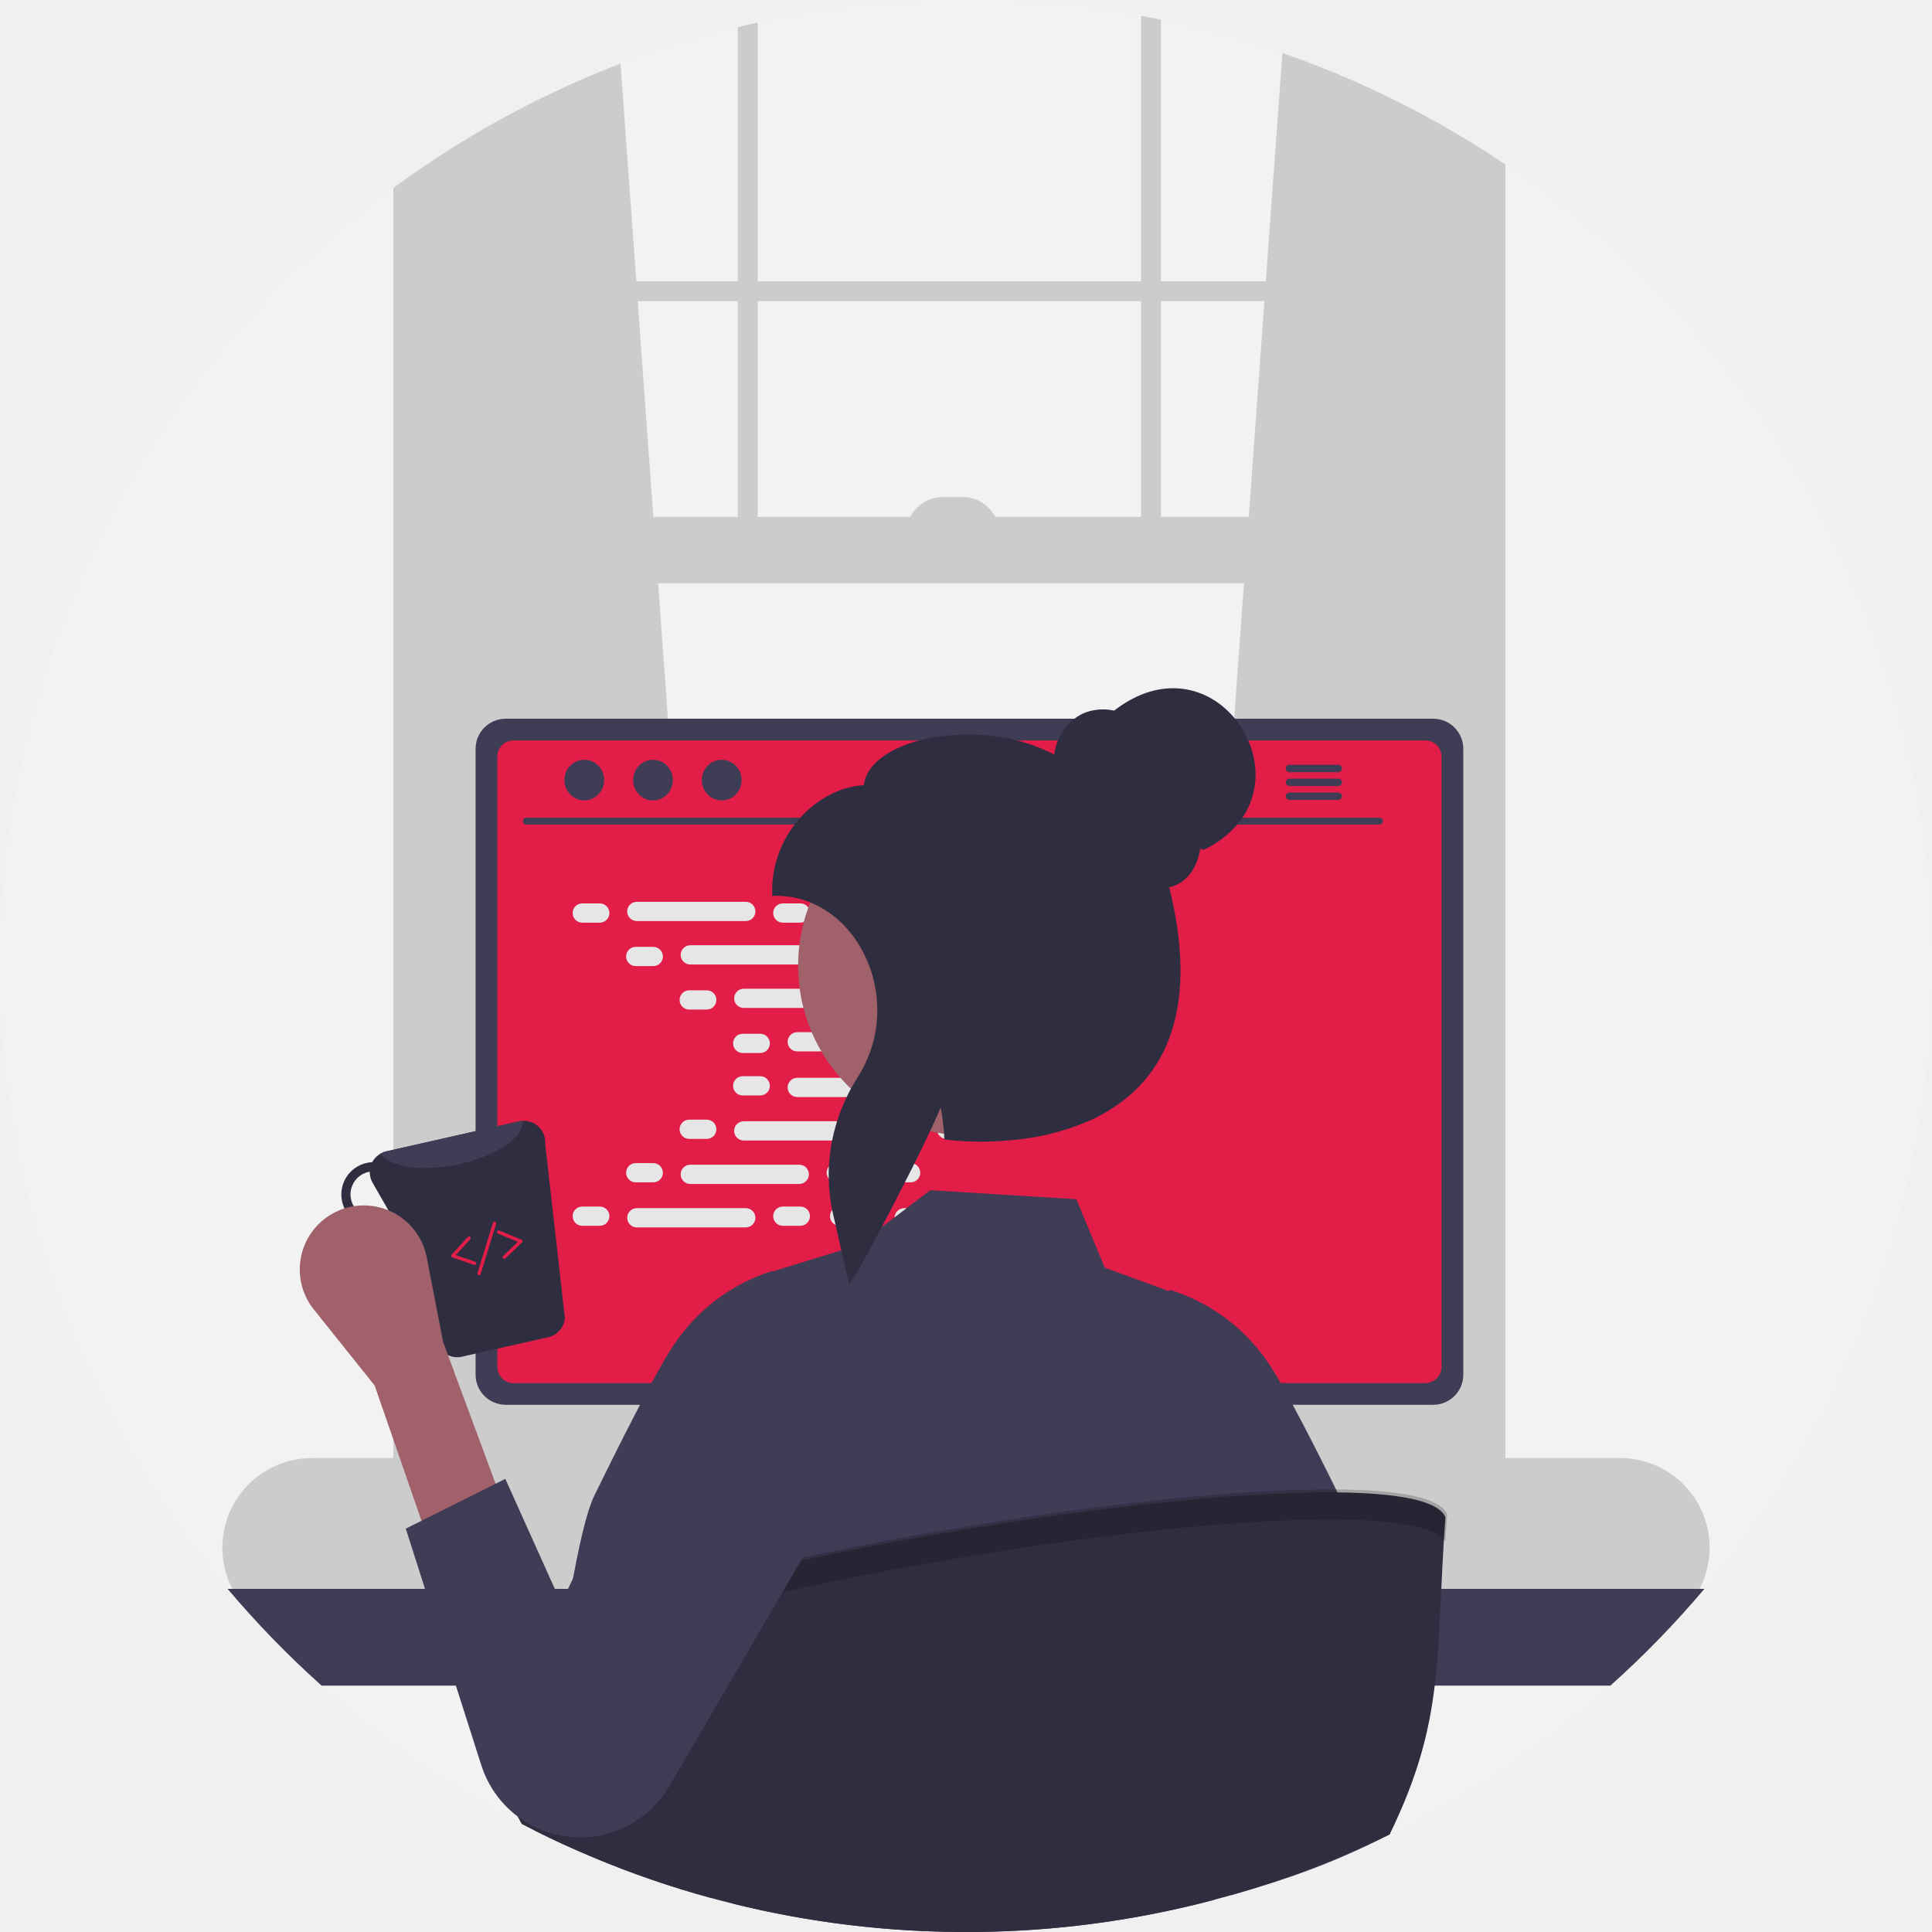
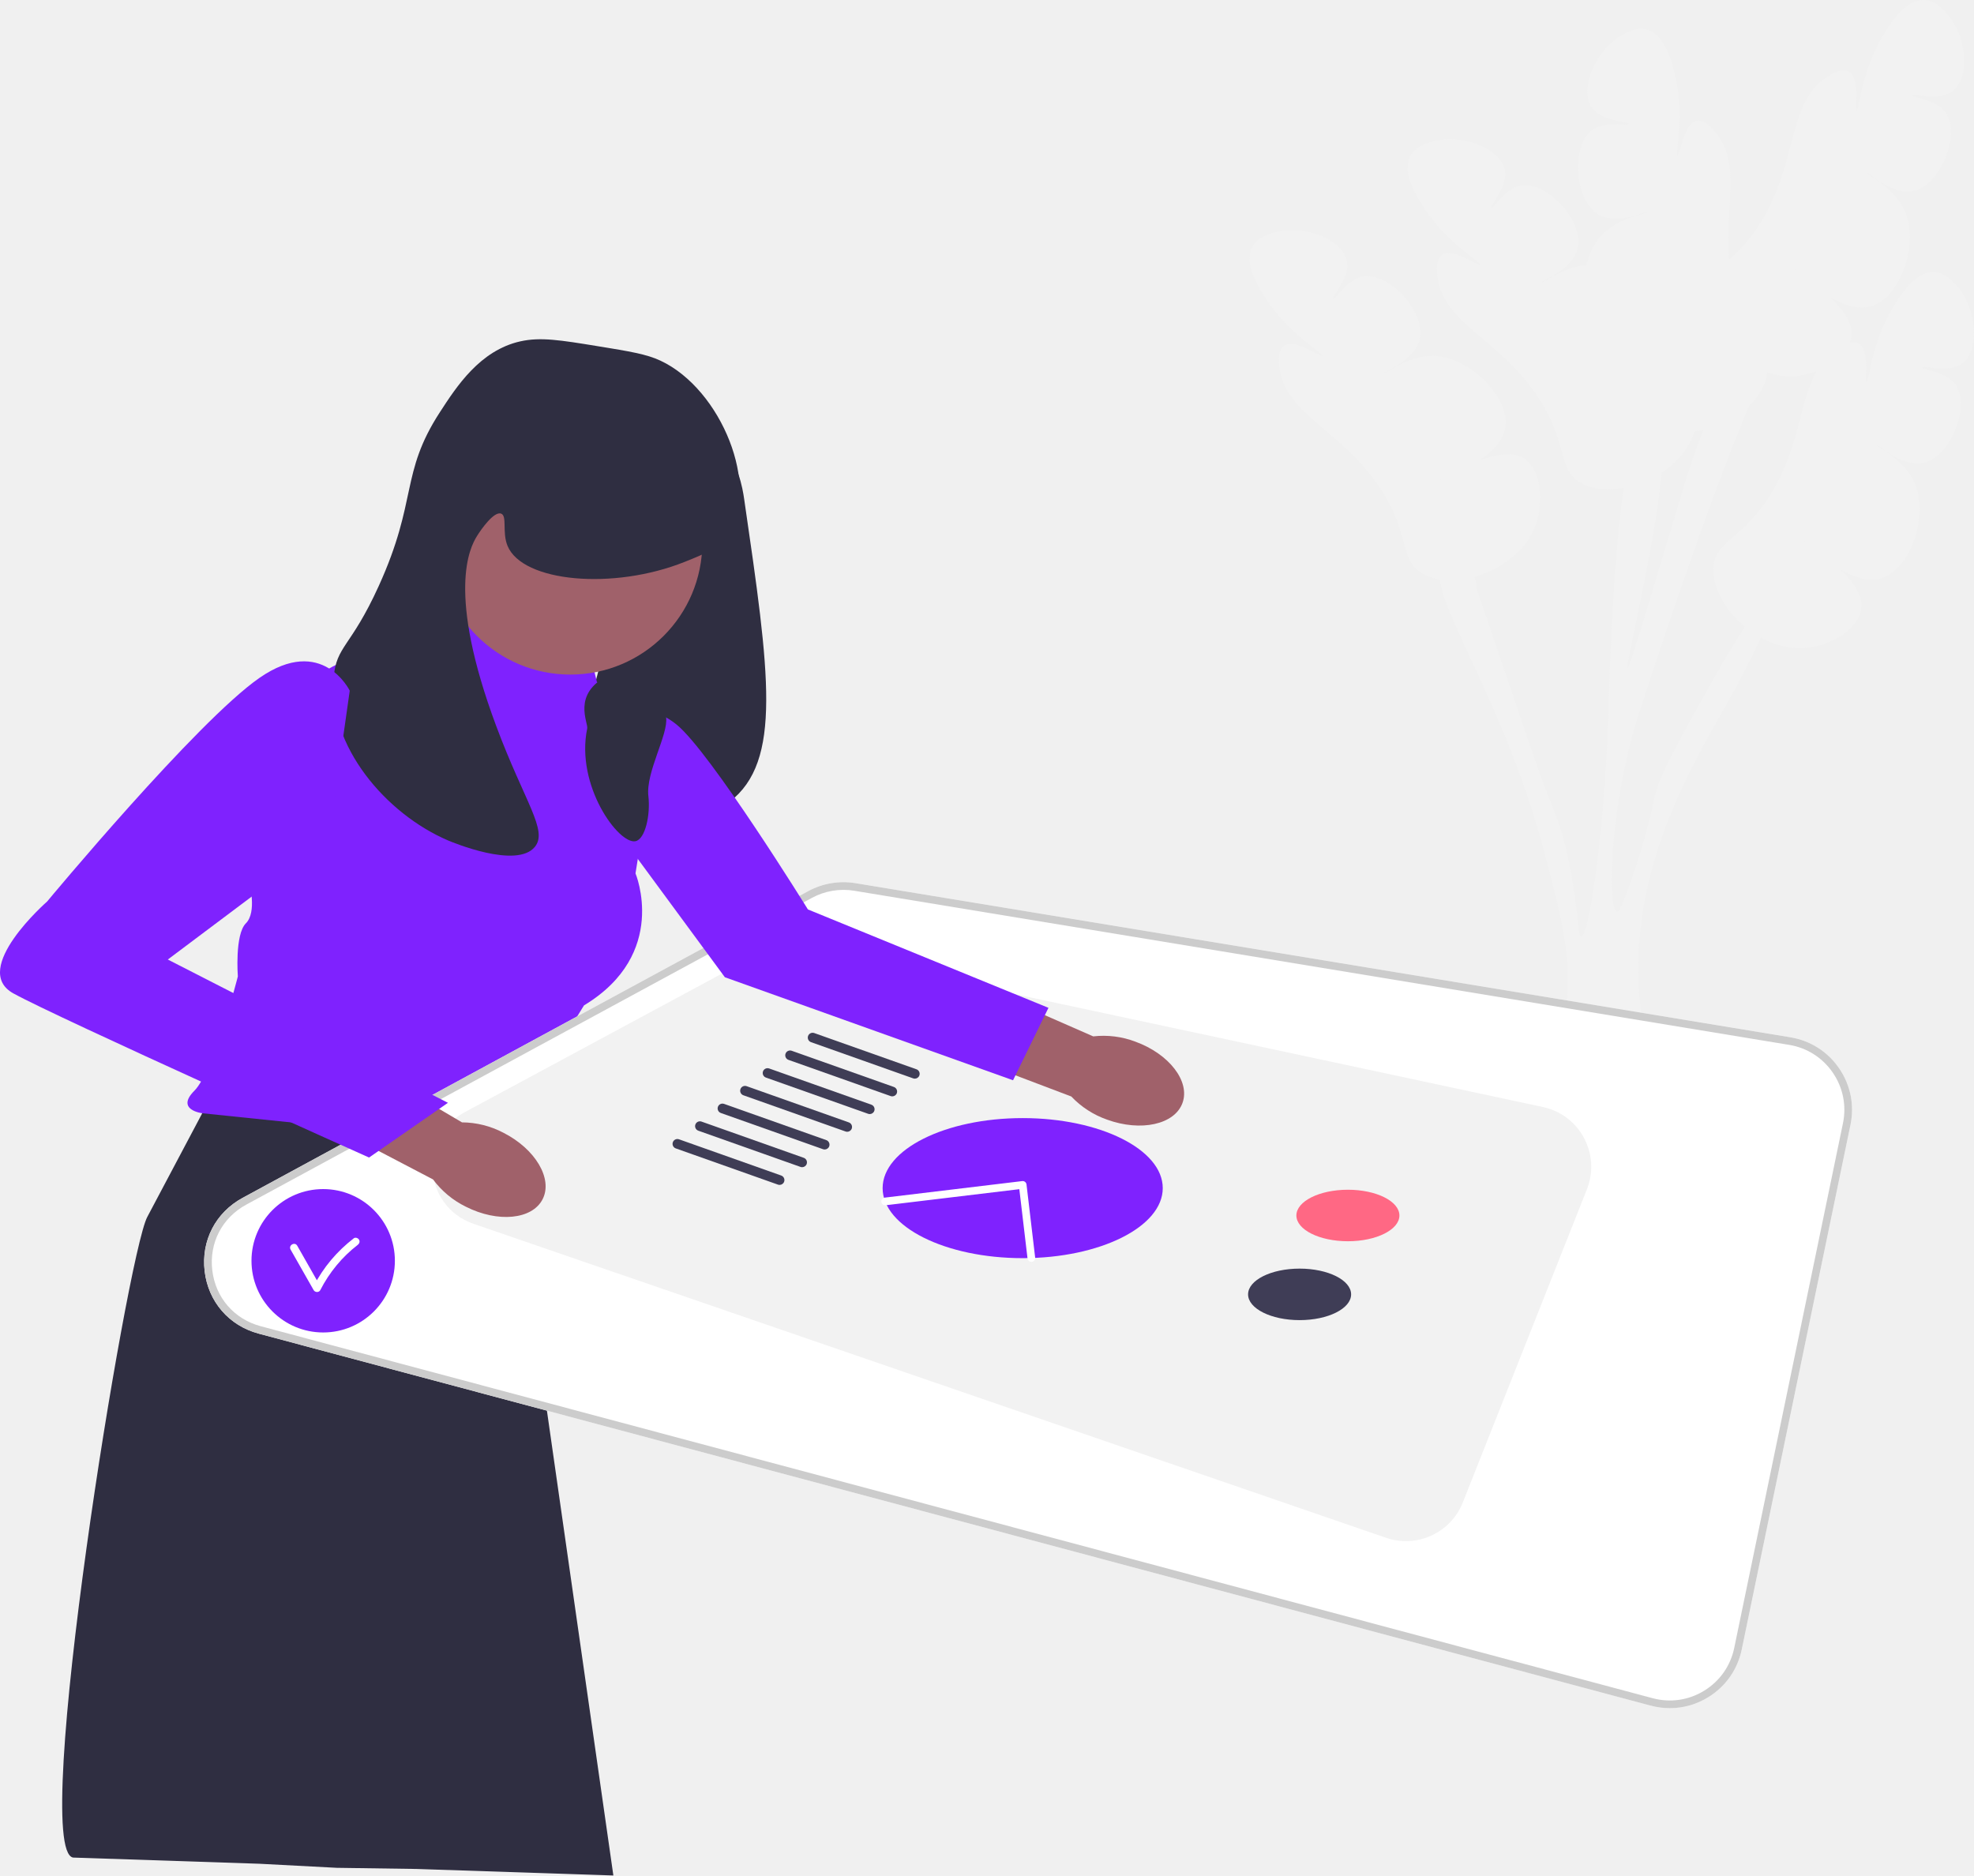
- <svg xmlns="http://www.w3.org/2000/svg" data-name="Layer 1" width="578" height="578" viewBox="0 0 578 578">
-   <path d="M889,450a287.861,287.861,0,0,1-68.09,186.34c-1.6,1.9-3.23,3.77-4.89,5.63a290.588,290.588,0,0,1-67.49,55.99q-8.67,5.205-17.72,9.81c-.61.31-1.23.62-1.84.92-.73.37-1.47.73-2.21,1.09A286.159,286.159,0,0,1,679.24,728q-2.55.72-5.11,1.4a288.588,288.588,0,0,1-65.84,9.49c-1.16.03-2.3.05-3.4.07-.39.01-.77.02-1.15.02-1.25.01-2.49.02-3.74.02a289.271,289.271,0,0,1-69.54-8.43q-3.42-.84-6.81-1.77a285.473,285.473,0,0,1-34.97-12.03q-9-3.75-17.68-8.09c-1.31-.66-2.62-1.32-3.91-2-.55-.27-1.09-.56-1.63-.84a290.458,290.458,0,0,1-81.65-64.06c-1.6-1.79-3.17-3.61-4.72-5.44a289.025,289.025,0,0,1,49.59-419.1c1.64-1.21,3.29-2.41,4.96-3.58q.495-.345.99-.69a286.753,286.753,0,0,1,97.1-43.85c1.98-.49,3.96-.95,5.96-1.38a291.798,291.798,0,0,1,114.68-2.01c1.99.37,3.98.75,5.96,1.16a287.281,287.281,0,0,1,97.1,39.43c.66.42,1.32.84,1.98,1.28,1.33.86,2.66,1.74,3.97,2.63A288.686,288.686,0,0,1,889,450Z" transform="translate(-311 -161)" fill="#f2f2f2" />
-   <path d="M527,599.51l-92.37,8.2-.99.09V213.66q.495-.345.99-.69a288.323,288.323,0,0,1,62.01-32.94l4.72,65.1.43,5.96,4.67,64.56L507.9,335.51l18.93,261.7Z" transform="translate(-311 -161)" fill="#ccc" />
-   <path d="M755.43,206.32c.66.42,1.32.84,1.98,1.28V607.8l-1.98-.18-91.37-8.11.17-2.3L683.16,335.51l1.44-19.86,4.67-64.56.43-5.96,4.95-68.27A287.687,287.687,0,0,1,755.43,206.32Z" transform="translate(-311 -161)" fill="#ccc" />
-   <path d="M755.43,206.32V613.26c0,7.81-5.38,14.16-12,14.16H446.63c-5.48,0-10.13-4.36-11.54-10.31a16.108,16.108,0,0,1-.46-3.85V212.97q-.495.345-.99.69c-1.67,1.17-3.32,2.37-4.96,3.58V613.26a22.919,22.919,0,0,0,6.18,16,17.06,17.06,0,0,0,7.78,4.66,15.118,15.118,0,0,0,3.99.53h296.8a15.249,15.249,0,0,0,4-.53c7.98-2.15,13.95-10.59,13.95-20.66V210.23c-1.31-.89-2.64-1.77-3.97-2.63C756.75,207.16,756.09,206.74,755.43,206.32Z" transform="translate(-311 -161)" fill="#ccc" />
-   <rect x="120.655" y="84.134" width="326.752" height="5.959" fill="#ccc" />
-   <path d="M531.73,169.12c1.98-.49,3.96-.95,5.96-1.38V329.55h-5.96Z" transform="translate(-311 -161)" fill="#ccc" />
-   <path d="M652.37,165.73c1.99.37,3.98.75,5.96,1.16V329.55h-5.96Z" transform="translate(-311 -161)" fill="#ccc" />
-   <path d="M795.65,597.21H404.34a26.82,26.82,0,0,0,0,53.64H795.65a26.76,26.76,0,0,0,20.12-9.11,27.096,27.096,0,0,0,3.02-4.18,25.54,25.54,0,0,0,1.75-3.56,26.803,26.803,0,0,0-24.89-36.79Z" transform="translate(-311 -161)" fill="#ccc" />
-   <rect x="122.642" y="154.649" width="324.766" height="19.863" fill="#ccc" />
-   <path d="M282.045,148.69h5.959a10.925,10.925,0,0,1,10.925,10.925v0a0,0,0,0,1,0,0h-27.809a0,0,0,0,1,0,0v0a10.925,10.925,0,0,1,10.925-10.925Z" fill="#ccc" />
-   <path d="M820.91,636.34a289.004,289.004,0,0,1-28.12,28.95H407.21a289.004,289.004,0,0,1-28.12-28.95Z" transform="translate(-311 -161)" fill="#3f3d56" />
-   <path d="M632.28,536.07H567.36a3.175,3.175,0,0,0-1.03.16,3.448,3.448,0,0,0-2.43,3.3V642.09h71.85V539.53A3.463,3.463,0,0,0,632.28,536.07Zm-24.57,50.6a7.531,7.531,0,0,1-1.56,4.6,7.665,7.665,0,0,1-13.78-4.6v-11.9a7.67,7.67,0,0,1,15.34,0Z" transform="translate(-311 -161)" fill="#2f2e41" />
-   <path d="M563.68,638.81v9.89a1.94,1.94,0,0,0,1.93,1.94h68.43a1.946,1.946,0,0,0,1.93-1.94v-9.89Z" transform="translate(-311 -161)" fill="#3f3d56" />
-   <path d="M739.78,376.02H462.28a9.011,9.011,0,0,0-9,8.99V572.27a9.007,9.007,0,0,0,9,9h277.5a9.007,9.007,0,0,0,9-9V385.01A9.012,9.012,0,0,0,739.78,376.02Z" transform="translate(-311 -161)" fill="#3f3d56" />
-   <path d="M737.46,382.52H464.59a4.82,4.82,0,0,0-4.81,4.82V569.96a4.818,4.818,0,0,0,4.81,4.81H737.46a4.818,4.818,0,0,0,4.81-4.81V387.34A4.821,4.821,0,0,0,737.46,382.52Z" transform="translate(-311 -161)" fill="#e11d48" />
-   <path d="M687.24,650.48l-2.52-11.97a2.992,2.992,0,0,0-1.86-2.17,2.894,2.894,0,0,0-1.06-.2H524.49a2.895,2.895,0,0,0-1.06.2,2.993,2.993,0,0,0-1.86,2.17l-2.52,11.97a2.987,2.987,0,0,0,2.92,3.6H684.31a2.948,2.948,0,0,0,2.32-1.11A2.985,2.985,0,0,0,687.24,650.48Z" transform="translate(-311 -161)" fill="#2f2e41" />
-   <rect x="214.643" y="477.296" width="5" height="3" rx="0.488" fill="#3f3d56" />
-   <rect x="224.643" y="477.296" width="5" height="3" rx="0.488" fill="#3f3d56" />
-   <rect x="234.643" y="477.296" width="5" height="3" rx="0.488" fill="#3f3d56" />
-   <rect x="244.643" y="477.296" width="5" height="3" rx="0.488" fill="#3f3d56" />
-   <rect x="254.643" y="477.296" width="5" height="3" rx="0.488" fill="#3f3d56" />
-   <rect x="264.643" y="477.296" width="5" height="3" rx="0.488" fill="#3f3d56" />
-   <rect x="274.643" y="477.296" width="5" height="3" rx="0.488" fill="#3f3d56" />
-   <rect x="284.643" y="477.296" width="5" height="3" rx="0.488" fill="#3f3d56" />
-   <rect x="294.643" y="477.296" width="5" height="3" rx="0.488" fill="#3f3d56" />
-   <rect x="304.643" y="477.296" width="5" height="3" rx="0.488" fill="#3f3d56" />
-   <rect x="314.643" y="477.296" width="5" height="3" rx="0.488" fill="#3f3d56" />
-   <rect x="324.643" y="477.296" width="5" height="3" rx="0.488" fill="#3f3d56" />
-   <rect x="334.643" y="477.296" width="5" height="3" rx="0.488" fill="#3f3d56" />
-   <rect x="344.643" y="477.296" width="5" height="3" rx="0.488" fill="#3f3d56" />
-   <rect x="354.643" y="477.296" width="5" height="3" rx="0.488" fill="#3f3d56" />
-   <rect x="364.643" y="477.296" width="5" height="3" rx="0.488" fill="#3f3d56" />
-   <rect x="214.525" y="482.296" width="5" height="3" rx="0.488" fill="#3f3d56" />
-   <rect x="224.525" y="482.296" width="5" height="3" rx="0.488" fill="#3f3d56" />
-   <rect x="234.525" y="482.296" width="5" height="3" rx="0.488" fill="#3f3d56" />
-   <rect x="244.525" y="482.296" width="5" height="3" rx="0.488" fill="#3f3d56" />
-   <rect x="254.525" y="482.296" width="5" height="3" rx="0.488" fill="#3f3d56" />
-   <rect x="264.525" y="482.296" width="5" height="3" rx="0.488" fill="#3f3d56" />
-   <rect x="274.525" y="482.296" width="5" height="3" rx="0.488" fill="#3f3d56" />
-   <rect x="284.525" y="482.296" width="5" height="3" rx="0.488" fill="#3f3d56" />
-   <rect x="294.525" y="482.296" width="5" height="3" rx="0.488" fill="#3f3d56" />
-   <rect x="304.525" y="482.296" width="5" height="3" rx="0.488" fill="#3f3d56" />
-   <rect x="314.525" y="482.296" width="5" height="3" rx="0.488" fill="#3f3d56" />
-   <rect x="324.525" y="482.296" width="5" height="3" rx="0.488" fill="#3f3d56" />
-   <rect x="334.525" y="482.296" width="5" height="3" rx="0.488" fill="#3f3d56" />
-   <rect x="344.525" y="482.296" width="5" height="3" rx="0.488" fill="#3f3d56" />
-   <rect x="354.525" y="482.296" width="5" height="3" rx="0.488" fill="#3f3d56" />
-   <rect x="364.525" y="482.296" width="5" height="3" rx="0.488" fill="#3f3d56" />
-   <rect x="262.525" y="488.296" width="40" height="3" rx="0.488" fill="#3f3d56" />
-   <path d="M723.748,407.677H468.425a1.016,1.016,0,0,1,0-2.031H723.748a1.016,1.016,0,0,1,0,2.031Z" transform="translate(-311 -161)" fill="#3f3d56" />
-   <ellipse cx="174.805" cy="233.379" rx="5.95" ry="6.083" fill="#3f3d56" />
-   <ellipse cx="195.361" cy="233.379" rx="5.95" ry="6.083" fill="#3f3d56" />
-   <ellipse cx="215.917" cy="233.379" rx="5.95" ry="6.083" fill="#3f3d56" />
-   <path d="M711.37,389.8h-14.6a1.105,1.105,0,0,0,0,2.21h14.6a1.105,1.105,0,0,0,0-2.21Z" transform="translate(-311 -161)" fill="#3f3d56" />
-   <path d="M711.37,393.95h-14.6a1.105,1.105,0,0,0,0,2.21h14.6a1.105,1.105,0,0,0,0-2.21Z" transform="translate(-311 -161)" fill="#3f3d56" />
-   <path d="M711.37,398.1h-14.6a1.105,1.105,0,0,0,0,2.21h14.6a1.105,1.105,0,0,0,0-2.21Z" transform="translate(-311 -161)" fill="#3f3d56" />
-   <rect x="171.314" y="270.273" width="11.006" height="5.76" rx="2.88" fill="#e6e6e6" />
-   <rect x="231.314" y="270.273" width="11.006" height="5.76" rx="2.88" fill="#e6e6e6" />
-   <rect x="248.314" y="270.273" width="11.006" height="5.76" rx="2.88" fill="#e6e6e6" />
-   <rect x="187.634" y="269.793" width="38.366" height="5.76" rx="2.88" fill="#e6e6e6" />
-   <rect x="267.634" y="269.793" width="38.366" height="5.76" rx="2.88" fill="#e6e6e6" />
-   <rect x="187.314" y="283.273" width="11.006" height="5.76" rx="2.88" fill="#e6e6e6" />
-   <rect x="247.314" y="283.273" width="11.006" height="5.76" rx="2.88" fill="#e6e6e6" />
-   <rect x="264.314" y="283.273" width="11.006" height="5.76" rx="2.88" fill="#e6e6e6" />
-   <rect x="203.634" y="282.793" width="38.366" height="5.76" rx="2.88" fill="#e6e6e6" />
-   <rect x="283.634" y="282.793" width="38.366" height="5.76" rx="2.88" fill="#e6e6e6" />
-   <rect x="203.314" y="296.273" width="11.006" height="5.76" rx="2.88" fill="#e6e6e6" />
-   <rect x="263.314" y="296.273" width="11.006" height="5.76" rx="2.88" fill="#e6e6e6" />
-   <rect x="280.314" y="296.273" width="11.006" height="5.76" rx="2.88" fill="#e6e6e6" />
-   <rect x="219.634" y="295.793" width="38.366" height="5.76" rx="2.88" fill="#e6e6e6" />
-   <rect x="299.634" y="295.793" width="38.366" height="5.76" rx="2.88" fill="#e6e6e6" />
-   <rect x="219.314" y="309.273" width="11.006" height="5.76" rx="2.88" fill="#e6e6e6" />
-   <rect x="279.314" y="309.273" width="11.006" height="5.76" rx="2.88" fill="#e6e6e6" />
-   <rect x="296.314" y="309.273" width="11.006" height="5.76" rx="2.88" fill="#e6e6e6" />
-   <rect x="235.634" y="308.793" width="38.366" height="5.76" rx="2.88" fill="#e6e6e6" />
-   <rect x="231.314" y="360.967" width="11.006" height="5.76" rx="2.88" fill="#e6e6e6" />
-   <rect x="248.314" y="360.967" width="11.006" height="5.76" rx="2.88" fill="#e6e6e6" />
-   <rect x="267.634" y="361.447" width="38.366" height="5.76" rx="2.88" fill="#e6e6e6" />
-   <rect x="171.314" y="360.967" width="11.006" height="5.76" rx="2.88" fill="#e6e6e6" />
-   <rect x="187.634" y="361.447" width="38.366" height="5.76" rx="2.88" fill="#e6e6e6" />
-   <rect x="187.314" y="347.967" width="11.006" height="5.76" rx="2.88" fill="#e6e6e6" />
-   <rect x="247.314" y="347.967" width="11.006" height="5.76" rx="2.88" fill="#e6e6e6" />
-   <rect x="264.314" y="347.967" width="11.006" height="5.76" rx="2.88" fill="#e6e6e6" />
-   <rect x="203.634" y="348.447" width="38.366" height="5.76" rx="2.88" fill="#e6e6e6" />
-   <rect x="203.314" y="334.967" width="11.006" height="5.76" rx="2.88" fill="#e6e6e6" />
-   <rect x="263.314" y="334.967" width="11.006" height="5.76" rx="2.88" fill="#e6e6e6" />
-   <rect x="280.314" y="334.967" width="11.006" height="5.76" rx="2.88" fill="#e6e6e6" />
-   <rect x="219.634" y="335.447" width="38.366" height="5.76" rx="2.88" fill="#e6e6e6" />
-   <rect x="219.314" y="321.967" width="11.006" height="5.76" rx="2.88" fill="#e6e6e6" />
-   <rect x="279.314" y="321.967" width="11.006" height="5.76" rx="2.88" fill="#e6e6e6" />
-   <rect x="296.314" y="321.967" width="11.006" height="5.76" rx="2.88" fill="#e6e6e6" />
-   <rect x="235.634" y="322.447" width="38.366" height="5.76" rx="2.88" fill="#e6e6e6" />
-   <path d="M726.81,709.77c-.61.31-1.23.62-1.84.92-15.8,7.9-28.44,12.39-45.73,17.31-1.46-16.3-2.87-44.95-4.24-62.71-.36-4.61-.72-8.48-1.07-11.21a15.182,15.182,0,0,0-.88-4.25l.06,4.25.15,11.21.87,64.11a288.588,288.588,0,0,1-65.84,9.49c-1.16.03-2.3.05-3.4.07-.39.01-.77.02-1.15.02-1.25.01-2.49.02-3.74.02a289.271,289.271,0,0,1-69.54-8.43c.49-16.13.98-44.46,1.45-65.28.1-4.07.19-7.86.29-11.21.19-7.16.39-12.32.58-14.05a4.361,4.361,0,0,0-.39.97,97.154,97.154,0,0,0-1.89,13.08c-.35,3.35-.7,7.14-1.05,11.21-1.86,21.63-3.8,51.04-5.8,63.51a285.473,285.473,0,0,1-34.97-12.03q-9-3.75-17.68-8.09c1.1-7.2,2.25-15.27,3.43-23.64.92-6.49,1.87-13.16,2.84-19.75,1.5-10.18,3.04-20.16,4.6-28.95,2.28-12.84,4.62-23.16,6.94-27.9,2.2-4.5,4.4-8.94,6.53-13.19.74-1.49,1.48-2.96,2.2-4.39.17-.34.34-.67.51-1,1.53-3.01,3.01-5.89,4.42-8.59,1.21-2.31,2.36-4.49,3.45-6.5,2.64-4.88,4.88-8.77,6.54-11.23a55.257,55.257,0,0,1,29.28-22.21l.3-.08.21.09,20.45-6.28,2.99-.92,2.01-.62,7.08-5.39,3.85-2.93,3.61-2.75,7.06-5.37,43.71,2.69,8.51,20.49,19.06,6.97.33-.15.29-.12.3.08a55.306,55.306,0,0,1,29.28,22.21c.94,1.41,2.08,3.27,3.37,5.52,1.1,1.91,2.3,4.09,3.6,6.5,1.85,3.43,3.87,7.3,6.01,11.49.47.92.95,1.86,1.43,2.81q1.335,2.64,2.71,5.39c2.13,4.25,4.33,8.69,6.53,13.2,1.91,3.91,3.84,11.95,5.74,22.18,1.57,8.5,3.13,18.52,4.64,28.95,1.98,13.52-.13,29.71,1.66,42.15C726.58,708.23,726.7,709,726.81,709.77Z" transform="translate(-311 -161)" fill="#3f3d56" />
-   <circle cx="289.615" cy="288.888" r="50.836" fill="#a0616a" />
-   <path d="M684.45,382.52a26.608,26.608,0,0,0-3.97-6.5c-7.72-9.43-21.76-13.58-36.17-2.42a15.279,15.279,0,0,0-8.35.48,12.91,12.91,0,0,0-3.52,1.94,15.97,15.97,0,0,0-4.94,6.5,15.522,15.522,0,0,0-1.1,4.23,50.565,50.565,0,0,0-11.23-4.23,60.34,60.34,0,0,0-29.13,0,36.544,36.544,0,0,0-8.78,3.48c-4.68,2.7-7.37,6.11-7.85,9.9-6.75.38-13.77,3.93-19,9.75-.59.65-1.16,1.33-1.69,2.03A32.709,32.709,0,0,0,542,427.73V429h1.27a26.87,26.87,0,0,1,10.15,1.98,27.585,27.585,0,0,1,5.89,3.25,28.764,28.764,0,0,1,3.37,2.8,33.483,33.483,0,0,1,6.12,8.05,37.459,37.459,0,0,1,4.08,24.71,36.2,36.2,0,0,1-1.52,5.76,37.584,37.584,0,0,1-3.71,7.63c-.06.09-.11.18-.17.27-.67,1.07-1.31,2.16-1.91,3.26-.45.82-.87,1.66-1.26,2.5a51.957,51.957,0,0,0-2.88,7.24,53.586,53.586,0,0,0-2.44,13.54c-.07,1.22-.09,2.44-.05,3.66a51.979,51.979,0,0,0,1.03,9.36c.09.42.18.83.27,1.25l.73,3.19,1.73,7.61,1.2,5.24,1.11,4.86,1.64-2.35c.56-.8,1.97-3.26,3.86-6.74,1.25-2.27,2.7-4.98,4.27-7.94,2.19-4.15,4.59-8.78,6.94-13.4.95-1.87,1.89-3.73,2.8-5.55,1.72-3.45,3.34-6.78,4.73-9.74,1.28-2.73,2.37-5.15,3.18-7.09.25,1.27.46,2.56.62,3.86.18,1.32.31,2.66.38,4,.02.2.03.41.04.61l.04.82.01.24,1.06.14a93.022,93.022,0,0,0,18.4.14h.01a74.862,74.862,0,0,0,23.56-5.71,49.257,49.257,0,0,0,11.8-7.24,41.3,41.3,0,0,0,4.66-4.52c.36-.41.71-.82,1.05-1.24a41.125,41.125,0,0,0,5.05-7.9,41.802,41.802,0,0,0,2.34-5.76c3.84-11.63,3.62-26.14-.66-43.38a9.923,9.923,0,0,0,3.27-1.26c3.14-1.89,5.32-5.64,6-10.22l1.08.29a30.104,30.104,0,0,0,10.01-7.54,24.115,24.115,0,0,0,1.54-2.03C687.58,398.45,687.62,389.81,684.45,382.52Z" transform="translate(-311 -161)" fill="#2f2e41" />
-   <polygon points="206.32 475.296 214.817 442.504 222.32 470.8 206.32 475.296" opacity="0.2" />
-   <path d="M743.43,614.93c-3.04,41.88.11,60.32-16.67,94.85A286.159,286.159,0,0,1,679.24,728q-2.55.72-5.11,1.4a288.588,288.588,0,0,1-65.84,9.49c-1.16.03-2.3.05-3.4.07-.39.01-.77.02-1.15.02-1.25.01-2.49.02-3.74.02a289.271,289.271,0,0,1-69.54-8.43q-3.42-.84-6.81-1.77a285.473,285.473,0,0,1-34.97-12.03q-9-3.75-17.68-8.09c-1.31-.66-2.62-1.32-3.91-2-6.63-11.66-10.4-25.84-10.48-42.88C461.2,634.44,733.29,589.61,743.43,614.93Z" transform="translate(-311 -161)" fill="#2f2e41" />
-   <path d="M743.422,622.102c.155-2.593.329-5.271.531-8.06-10.14-25.32-282.23,19.51-286.82,48.87.013,2.692.128,5.304.321,7.855C468.57,641.789,727.059,599.181,743.422,622.102Z" transform="translate(-311 -161)" opacity="0.2" />
-   <path d="M474.096,503.152a6.365,6.365,0,0,0-6.753-6.816,5.854,5.854,0,0,0-1.005.126l-39.762,8.983a6.548,6.548,0,0,0-4.209,3.235,8.184,8.184,0,0,0-1.727.251,9.661,9.661,0,0,0,4.271,18.845,9.794,9.794,0,0,0,3.895-1.884l13.474,37.941a6.329,6.329,0,0,0,6.941,3.046l25.849-5.842A6.416,6.416,0,0,0,480,555.32Zm-49.781,21.923a6.91,6.91,0,0,1-3.078-13.474c.126-.031.251,0,.377-.031a6.506,6.506,0,0,0,.848,3.266l4.931,8.606A6.505,6.505,0,0,1,424.314,525.074Z" transform="translate(-311 -161)" fill="#2f2e41" />
-   <path d="M467.343,496.336c.377,5.025-8.229,10.804-19.755,13.097-10.585,2.167-20.07.659-22.739-3.298a6.025,6.025,0,0,1,1.728-.691l39.762-8.983A5.854,5.854,0,0,1,467.343,496.336Z" transform="translate(-311 -161)" fill="#3f3d56" />
-   <path d="M439.843,623.905,462.177,612.738l-18.611-50.251-4.905-25.342a19.161,19.161,0,0,0-31.282-10.907h0a19.161,19.161,0,0,0-2.493,26.518l18.207,22.759Z" transform="translate(-311 -161)" fill="#a0616a" />
-   <path d="M462.177,603.433l-29.778,14.889,22.599,70.809A30.977,30.977,0,0,0,477.333,709.847h0a30.977,30.977,0,0,0,33.737-14.197l59.925-102.714a31.62,31.62,0,0,0-10.196-42.982h0a31.62,31.62,0,0,0-45.296,12.765l-36.576,77.936Z" transform="translate(-311 -161)" fill="#3f3d56" />
-   <path d="M452.967,539.441a.496.496,0,0,1-.163-.027l-6.501-2.238a.499.499,0,0,1-.206-.811l4.835-5.265a.5.5,0,1,1,.736.676l-4.319,4.702,5.779,1.99a.5.5,0,0,1-.163.973Z" transform="translate(-311 -161)" fill="#e11d48" />
-   <path d="M461.878,537.617a.5.5,0,0,1-.348-.859l4.395-4.249-5.903-2.433a.5.5,0,1,1,.381-.924l6.609,2.724a.5.5,0,0,1,.157.821l-4.943,4.779A.5.5,0,0,1,461.878,537.617Z" transform="translate(-311 -161)" fill="#e11d48" />
-   <path d="M454.332,542.5a.482.482,0,0,1-.147-.022.5.5,0,0,1-.331-.625l4.615-15a.5.5,0,0,1,.956.295l-4.615,15A.5.5,0,0,1,454.332,542.5Z" transform="translate(-311 -161)" fill="#e11d48" />
+ <svg xmlns="http://www.w3.org/2000/svg" width="770.936" height="732.5" viewBox="0 0 770.936 732.5" role="img" artist="Katerina Limpitsouni" source="https://undraw.co/">
+   <path d="M733.063,173.909c.375-.552,9.704,8.839,18.188,6.907,10.57-2.407,18.302-22.04,12.57-30.437-3.793-5.557-13.227-5.818-13.031-6.861,.21-1.115,10.363,2.623,15.886-1.842,6.71-5.424,5.308-21.922-2.901-30.575-1.642-1.731-4.37-4.607-8.288-4.835-7.695-.447-13.737,9.683-16.392,14.136-8.443,14.157-9.134,29.01-10.176,28.871-.963-.129,1.594-12.558-3.039-15.103-1.015-.557-2.221-.55-3.419-.273,.303-.784,.522-1.592,.632-2.422,.695-5.235-3.464-10.8-8.378-15.464,5.118,3.032,10.903,5.134,16.021,3.631,11.434-3.359,19.042-24.56,13.031-37.574-4.198-9.09-14.904-13.892-14.551-14.412,.375-.552,9.704,8.839,18.188,6.907,10.57-2.407,18.302-22.04,12.57-30.437-3.793-5.557-13.227-5.818-13.031-6.861,.21-1.115,10.363,2.623,15.886-1.842,6.71-5.424,5.308-21.922-2.901-30.575-1.642-1.731-4.37-4.607-8.288-4.835-7.695-.447-13.737,9.683-16.392,14.136-8.443,14.157-9.134,29.01-10.176,28.871-.963-.129,1.594-12.558-3.039-15.103-2.901-1.594-7.363,1.379-8.749,2.302-15.239,10.153-11.016,32.229-25.095,55.716-4.533,7.562-9.049,12.078-12.86,15.494-1.741-21.029,4.671-37.172-5.042-49.399-1.036-1.304-4.371-5.502-7.621-4.875-5.19,1.001-6.57,13.615-7.526,13.442-1.034-.187,2.864-14.536-.828-30.601-1.161-5.053-3.804-16.549-11.265-18.484-3.799-.985-7.278,.915-9.372,2.059-10.468,5.717-16.863,20.989-12.141,28.21,3.887,5.944,14.697,5.501,14.555,6.627-.133,1.052-9.192-1.593-14.508,2.532-8.031,6.234-6.695,27.291,2.627,32.825,7.483,4.442,19.243-1.634,19.43-.994,.177,.604-11.486,1.89-18.271,9.253-2.816,3.057-4.748,7.121-5.84,11.513-9.239,.694-17.147,7.315-17.443,6.804-.335-.577,12.173-4.91,14.111-13.394,2.415-10.568-11.922-26.05-21.974-24.527-6.653,1.008-10.979,9.395-11.833,8.767-.914-.673,6.858-8.2,5.23-15.113-1.978-8.398-17.451-14.289-28.808-10.645-2.272,.729-6.047,1.94-7.951,5.372-3.74,6.74,2.768,16.577,5.629,20.901,9.095,13.747,22.179,20.812,21.602,21.69-.533,.812-10.625-6.882-14.927-3.811-2.694,1.923-1.95,7.233-1.72,8.882,2.539,18.135,24.263,23.904,39.321,46.775,12.262,18.624,7.03,28.732,17.418,33.781,4.46,2.167,10.138,2.586,15.942,1.543l-0,0c-4.492,30.078-5.761,81.517-5.761,81.517-1.268,51.453-7.882,93.827-10.778,93.746-1.608-.049-1.015-13.009-5.886-33.852-3.418-14.613-5.032-13.939-13.908-40.012-14.085-41.359-21.126-62.032-21.141-62.145-.075-.899-.198-2.714-.712-4.55,10.425-2.917,20.548-10.39,24.064-20.877,2.813-8.39,2.074-20.852-4.769-25.342-4.415-2.897-11.233-1.563-17.568,.842,4.952-3.297,9.355-7.598,10.219-12.862,1.932-11.76-13.872-27.809-28.205-28.037-10.011-.159-18.981,7.405-19.297,6.861-.335-.577,12.173-4.91,14.111-13.394,2.415-10.568-11.922-26.05-21.974-24.527-6.652,1.008-10.979,9.395-11.833,8.767-.914-.673,6.858-8.2,5.23-15.113-1.978-8.398-17.451-14.29-28.808-10.645-2.272,.729-6.047,1.94-7.951,5.372-3.74,6.74,2.768,16.577,5.629,20.901,9.095,13.747,22.179,20.812,21.602,21.69-.533,.812-10.625-6.882-14.927-3.811-2.694,1.923-1.95,7.233-1.72,8.882,2.539,18.135,24.263,23.904,39.321,46.775,12.262,18.624,7.03,28.732,17.418,33.781,1.798,.874,3.797,1.455,5.919,1.781l0,.01c.914,14.22,26.532,52.436,40.79,106.77,7.102,27.07,10.988,41.838,8.191,62.402-2.763,20.387-10.435,34.147-10.296,43.232,.011,.85,.085,1.634,.242,2.392l42.107-5.527c.282-.816,.504-1.653,.68-2.513,3.207-15.468-8.492-38.977-2.547-76.892,4.415-28.135,16.511-51.276,22.151-62.057,6.93-13.259,15.117-25.73,23.958-45.096,5.676,3.126,12.112,4.785,18.498,3.983,8.78-1.104,19.689-7.174,20.767-15.288,.695-5.235-3.464-10.8-8.378-15.464,5.118,3.032,10.903,5.134,16.021,3.63,11.434-3.359,19.042-24.56,13.031-37.574-4.198-9.089-14.904-13.892-14.551-14.412Zm-171.31,13.863c-.031-.061,.409-.252,1.175-.563-.722,.405-1.144,.624-1.175,.563Zm139.976-81.866c-.678-.474-1.058-.76-1.017-.814,.041-.054,.405,.259,1.017,.814Zm-43.667,21.705c.753-.341,1.195-.527,1.218-.463,.023,.064-.427,.219-1.218,.463Zm-34.607,24.651c-.031-.061,.409-.252,1.175-.563-.722,.405-1.144,.624-1.175,.563Zm12.113,108.774c-1.011-.228,11.286-49.966,13.303-76.373,5.836-3.826,10.63-9.214,12.832-15.782,.038-.114,.073-.232,.11-.347,1.167-.162,2.328-.382,3.478-.653-4.115,10.405-6.411,17.961-6.411,17.961-10.686,35.204-22.39,75.404-23.312,75.193Zm45.895-16.238c-3.375,5.175-7.329,11.537-12.775,21.268-13.968,24.931-20.945,37.388-22.78,46.27-.482,2.371-3.026,15.199-8.855,31.458-2.979,8.297-4.469,12.445-5.602,12.277-3.209-.488-3.263-33.215,5.619-67.1,1.522-5.769,2.736-9.491,5.044-16.531,3.744-11.485,24.608-75.32,41.021-114.046l.002-.005c3.031-2.905,5.299-6.229,6.412-9.727,.355-1.117,.555-2.15,.635-3.133,3.925,1.248,8.043,1.751,12.141,1.235,2.292-.288,4.728-.917,7.097-1.83-6.554,11.615-6.448,29.008-17.387,47.256-11.464,19.125-22.841,18.795-22.885,30.345-.029,7.67,4.964,16.155,12.318,22.257l-.005,.008Zm23.097-33.454c.041-.054,.405,.259,1.017,.814-.678-.475-1.058-.76-1.017-.814Z" fill="#f2f2f2" />
+   <path d="M264.226,161.609c6.429-1.071,13.425,6.781,16.347,10.06,7.801,8.755,9.43,18.941,10.06,23.264,9.941,68.226,14.911,102.338-5.659,118.205-19.549,15.079-55.281,11.035-62.246-2.515-2.713-5.278-.445-10.8,3.144-21.377,6.632-19.548,10.541-39.922,16.347-59.731,13.258-45.232,12.145-66.262,22.006-67.905Z" fill="#2f2e41" />
+   <path d="M88.804,416.253l-31.286,59.049c-7.986,15.074-45.777,247.272-28.971,250.198l72.796,2.415,30.204,1.585,31.046,.447,76.954,2.553-43.227-302.415-107.516-13.832Z" fill="#2f2e41" />
+   <path d="M165.826,243.032l62.246,2.515,5.03,20.749,14.99,12.229c5.511,4.496,8.215,11.585,7.098,18.609l-6.997,43.983s13.204,31.437-20.12,51.557l-33.324,54.072-115.69-11.946s-10.689-1.258-3.144-8.802c7.545-7.545,16.976-44.641,16.976-44.641,0,0-1.258-16.347,3.144-20.749s1.337-15.719,1.337-15.719l17.902-66.175c3.488-12.895,15.188-21.85,28.546-21.85h19.852l2.154-13.832Z" fill="#7f22fe" />
+   <path d="M644.667,666.158L101.049,520.871c-11.614-3.104-19.708-12.448-21.122-24.387s4.272-22.915,14.84-28.646l220.923-119.815c5.583-3.029,12.111-4.129,18.378-3.094l365.157,60.197c7.795,1.285,14.551,5.581,19.022,12.095s6.05,14.361,4.447,22.098l-42.462,204.904c-1.621,7.821-6.258,14.438-13.056,18.631-4.609,2.843-9.767,4.297-15.016,4.297-2.494,0-5.009-.328-7.494-.992Z" fill="#fff" />
+   <path d="M644.667,666.158L101.049,520.871c-11.614-3.104-19.708-12.448-21.122-24.387s4.272-22.915,14.84-28.646l220.923-119.815c5.583-3.029,12.111-4.129,18.378-3.094l365.157,60.197c7.795,1.285,14.551,5.581,19.022,12.095s6.05,14.361,4.447,22.098l-42.462,204.904c-1.621,7.821-6.258,14.438-13.056,18.631-4.609,2.843-9.767,4.297-15.016,4.297-2.494,0-5.009-.328-7.494-.992Zm54.07-258.071l-365.157-60.198c-5.613-.927-11.459,.058-16.459,2.771l-220.923,119.815c-9.465,5.133-14.558,14.964-13.291,25.656s8.515,19.062,18.917,21.842l543.618,145.287c6.911,1.846,14.072,.796,20.161-2.96,6.089-3.755,10.242-9.682,11.693-16.687l42.462-204.904c1.436-6.928,.021-13.957-3.983-19.791-4.004-5.834-10.055-9.681-17.037-10.831l.244-1.48-.244,1.48Z" fill="#ccc" />
+   <path d="M619.761,464.494l-48.48,122.332c-4.7,11.86-17.895,17.928-29.958,13.778l-356.335-122.604c-19.675-6.77-21.874-33.718-3.555-43.587l114.675-61.781c4.989-2.688,10.772-3.513,16.314-2.328l290.14,62.053c14.438,3.088,22.639,18.411,17.199,32.137Z" fill="#f2f2f2" />
+   <ellipse cx="526.414" cy="474.727" rx="20.12" ry="10.06" fill="#ff6884" />
+   <ellipse cx="507.552" cy="505.535" rx="20.12" ry="10.06" fill="#3f3d56" />
+   <ellipse cx="399.407" cy="464.038" rx="54.701" ry="27.351" fill="#7f22fe" />
+   <path d="M304.466,462.781c.776,0,1.504-.483,1.778-1.257,.348-.982-.166-2.06-1.148-2.408l-39.916-14.147c-.979-.347-2.059,.166-2.408,1.148-.348,.982,.166,2.06,1.148,2.408l39.916,14.147c.208,.074,.421,.109,.63,.109Z" fill="#3f3d56" />
+   <path d="M313.268,455.865c.776,0,1.504-.483,1.778-1.257,.348-.982-.166-2.06-1.148-2.408l-39.916-14.147c-.979-.347-2.059,.166-2.408,1.148-.348,.982,.166,2.06,1.148,2.408l39.916,14.147c.208,.074,.421,.109,.63,.109Z" fill="#3f3d56" />
+   <path d="M322.071,448.949c.776,0,1.504-.483,1.778-1.257,.348-.982-.166-2.06-1.148-2.408l-39.916-14.147c-.98-.346-2.06,.166-2.408,1.148-.348,.982,.166,2.06,1.148,2.408l39.916,14.147c.208,.074,.421,.109,.63,.109Z" fill="#3f3d56" />
+   <path d="M330.873,442.032c.776,0,1.504-.483,1.778-1.257,.348-.982-.166-2.06-1.148-2.408l-39.916-14.147c-.979-.347-2.06,.166-2.408,1.148-.348,.982,.166,2.06,1.148,2.408l39.916,14.147c.208,.074,.421,.109,.63,.109Z" fill="#3f3d56" />
+   <path d="M339.676,435.116c.776,0,1.504-.483,1.778-1.257,.348-.982-.166-2.06-1.148-2.408l-39.916-14.147c-.979-.347-2.059,.166-2.408,1.148-.348,.982,.166,2.06,1.148,2.408l39.916,14.147c.208,.074,.421,.109,.63,.109Z" fill="#3f3d56" />
+   <path d="M348.478,428.2c.776,0,1.504-.483,1.778-1.257,.348-.982-.166-2.06-1.148-2.408l-39.916-14.147c-.98-.346-2.059,.166-2.408,1.148-.348,.982,.166,2.06,1.148,2.408l39.916,14.147c.208,.074,.421,.109,.63,.109Z" fill="#3f3d56" />
+   <path d="M357.281,421.284c.776,0,1.504-.483,1.778-1.257,.348-.982-.166-2.06-1.148-2.408l-39.916-14.147c-.98-.347-2.059,.166-2.408,1.148-.348,.982,.166,2.06,1.148,2.408l39.916,14.147c.208,.074,.421,.109,.63,.109Z" fill="#3f3d56" />
+   <circle cx="222.728" cy="211.909" r="51.557" fill="#a0616a" />
+   <path d="M233.417,135.202c-14.516-2.366-22.311-3.637-30.18-1.886-15.763,3.507-24.907,17.599-31.437,27.665-15.617,24.07-8.556,34.186-23.892,67.905-11.001,24.188-16.548,23.189-17.605,35.839-2.219,26.554,20.369,53.116,44.641,63.504,1.621,.694,26.845,11.249,33.952,2.515,5.21-6.403-3.994-17.423-15.09-47.156-19.511-52.281-10.292-69.754-7.545-74.192,1.735-2.804,6.685-9.774,9.431-8.802,2.484,.879,.334,7.259,2.515,12.575,5.844,14.243,41.363,17.406,69.162,6.287,8.198-3.279,13.228-5.291,16.976-10.689,12.716-18.315-2.465-56.698-26.407-67.905-5.447-2.549-11.805-3.586-24.521-5.659Z" fill="#2f2e41" />
+   <path id="b-14952" d="M196.554,442.382c12.539,6.36,19.422,17.986,15.373,25.965-4.049,7.979-17.494,9.29-30.037,2.926-5.045-2.474-9.425-6.119-12.772-10.632l-52.79-27.619,13.489-24.496,50.609,29.829c5.621,.035,11.151,1.417,16.128,4.028Z" fill="#a0616a" />
+   <path id="c-14953" d="M443.448,406.845c13.209,4.818,21.43,15.538,18.363,23.944-3.067,8.406-16.26,11.312-29.473,6.491-5.304-1.853-10.088-4.95-13.95-9.031l-55.709-21.12,10.468-25.932,53.808,23.573c5.585-.636,11.241,.075,16.494,2.074Z" fill="#a0616a" />
+   <path d="M136.589,269.754s-10.689-22.006-35.21-5.03c-24.521,16.976-82.995,87.396-82.995,87.396,0,0-30.18,26.407-13.204,35.839s138.954,64.132,138.954,64.132l30.809-21.377-109.402-55.959,62.843-47.156,8.206-57.845Z" fill="#7f22fe" />
+   <path d="M243.477,282.958s7.481-10.689,20.717,0,51.33,72.235,51.33,72.235l93.944,38.425-13.832,28.294-112.546-40.24-49.042-66.647,9.431-32.066Z" fill="#7f22fe" />
+   <path d="M237.504,263.781c-14.259,7.281-7.698,18.46-8.174,20.749-4.634,22.29,12.306,45.377,18.862,44.012,3.846-.801,5.868-10.381,5.03-17.605-1.087-9.365,7.919-24.188,6.916-30.809-2.461-16.243,12.386-16.547,9.431-22.635-1.732-3.568-23.569,1.949-32.066,6.287Z" fill="#2f2e41" />
+   <path d="M402.787,492.835c.059,0,.119-.003,.178-.011,.823-.097,1.411-.843,1.313-1.666l-3.382-28.554c-.047-.396-.249-.756-.562-1.002-.313-.246-.709-.356-1.107-.311l-53.709,6.459c-.822,.099-1.409,.846-1.31,1.668,.099,.823,.847,1.414,1.668,1.311l52.217-6.279,3.205,27.062c.09,.763,.738,1.323,1.488,1.323Z" fill="#fff" />
+   <g>
+     <circle cx="126.217" cy="492.413" r="28" fill="#7f22fe" />
+     <path d="M113.495,488.046l9,15.827c.535,.942,2.073,1.01,2.59,0,3.515-6.864,8.479-12.94,14.598-17.649,.647-.498,.975-1.284,.538-2.052-.362-.636-1.411-1.031-2.052-.538-6.536,5.03-11.911,11.376-15.674,18.726h2.59l-9-15.827c-.954-1.678-3.547-.168-2.59,1.514h0Z" fill="#fff" />
+   </g>
</svg>
